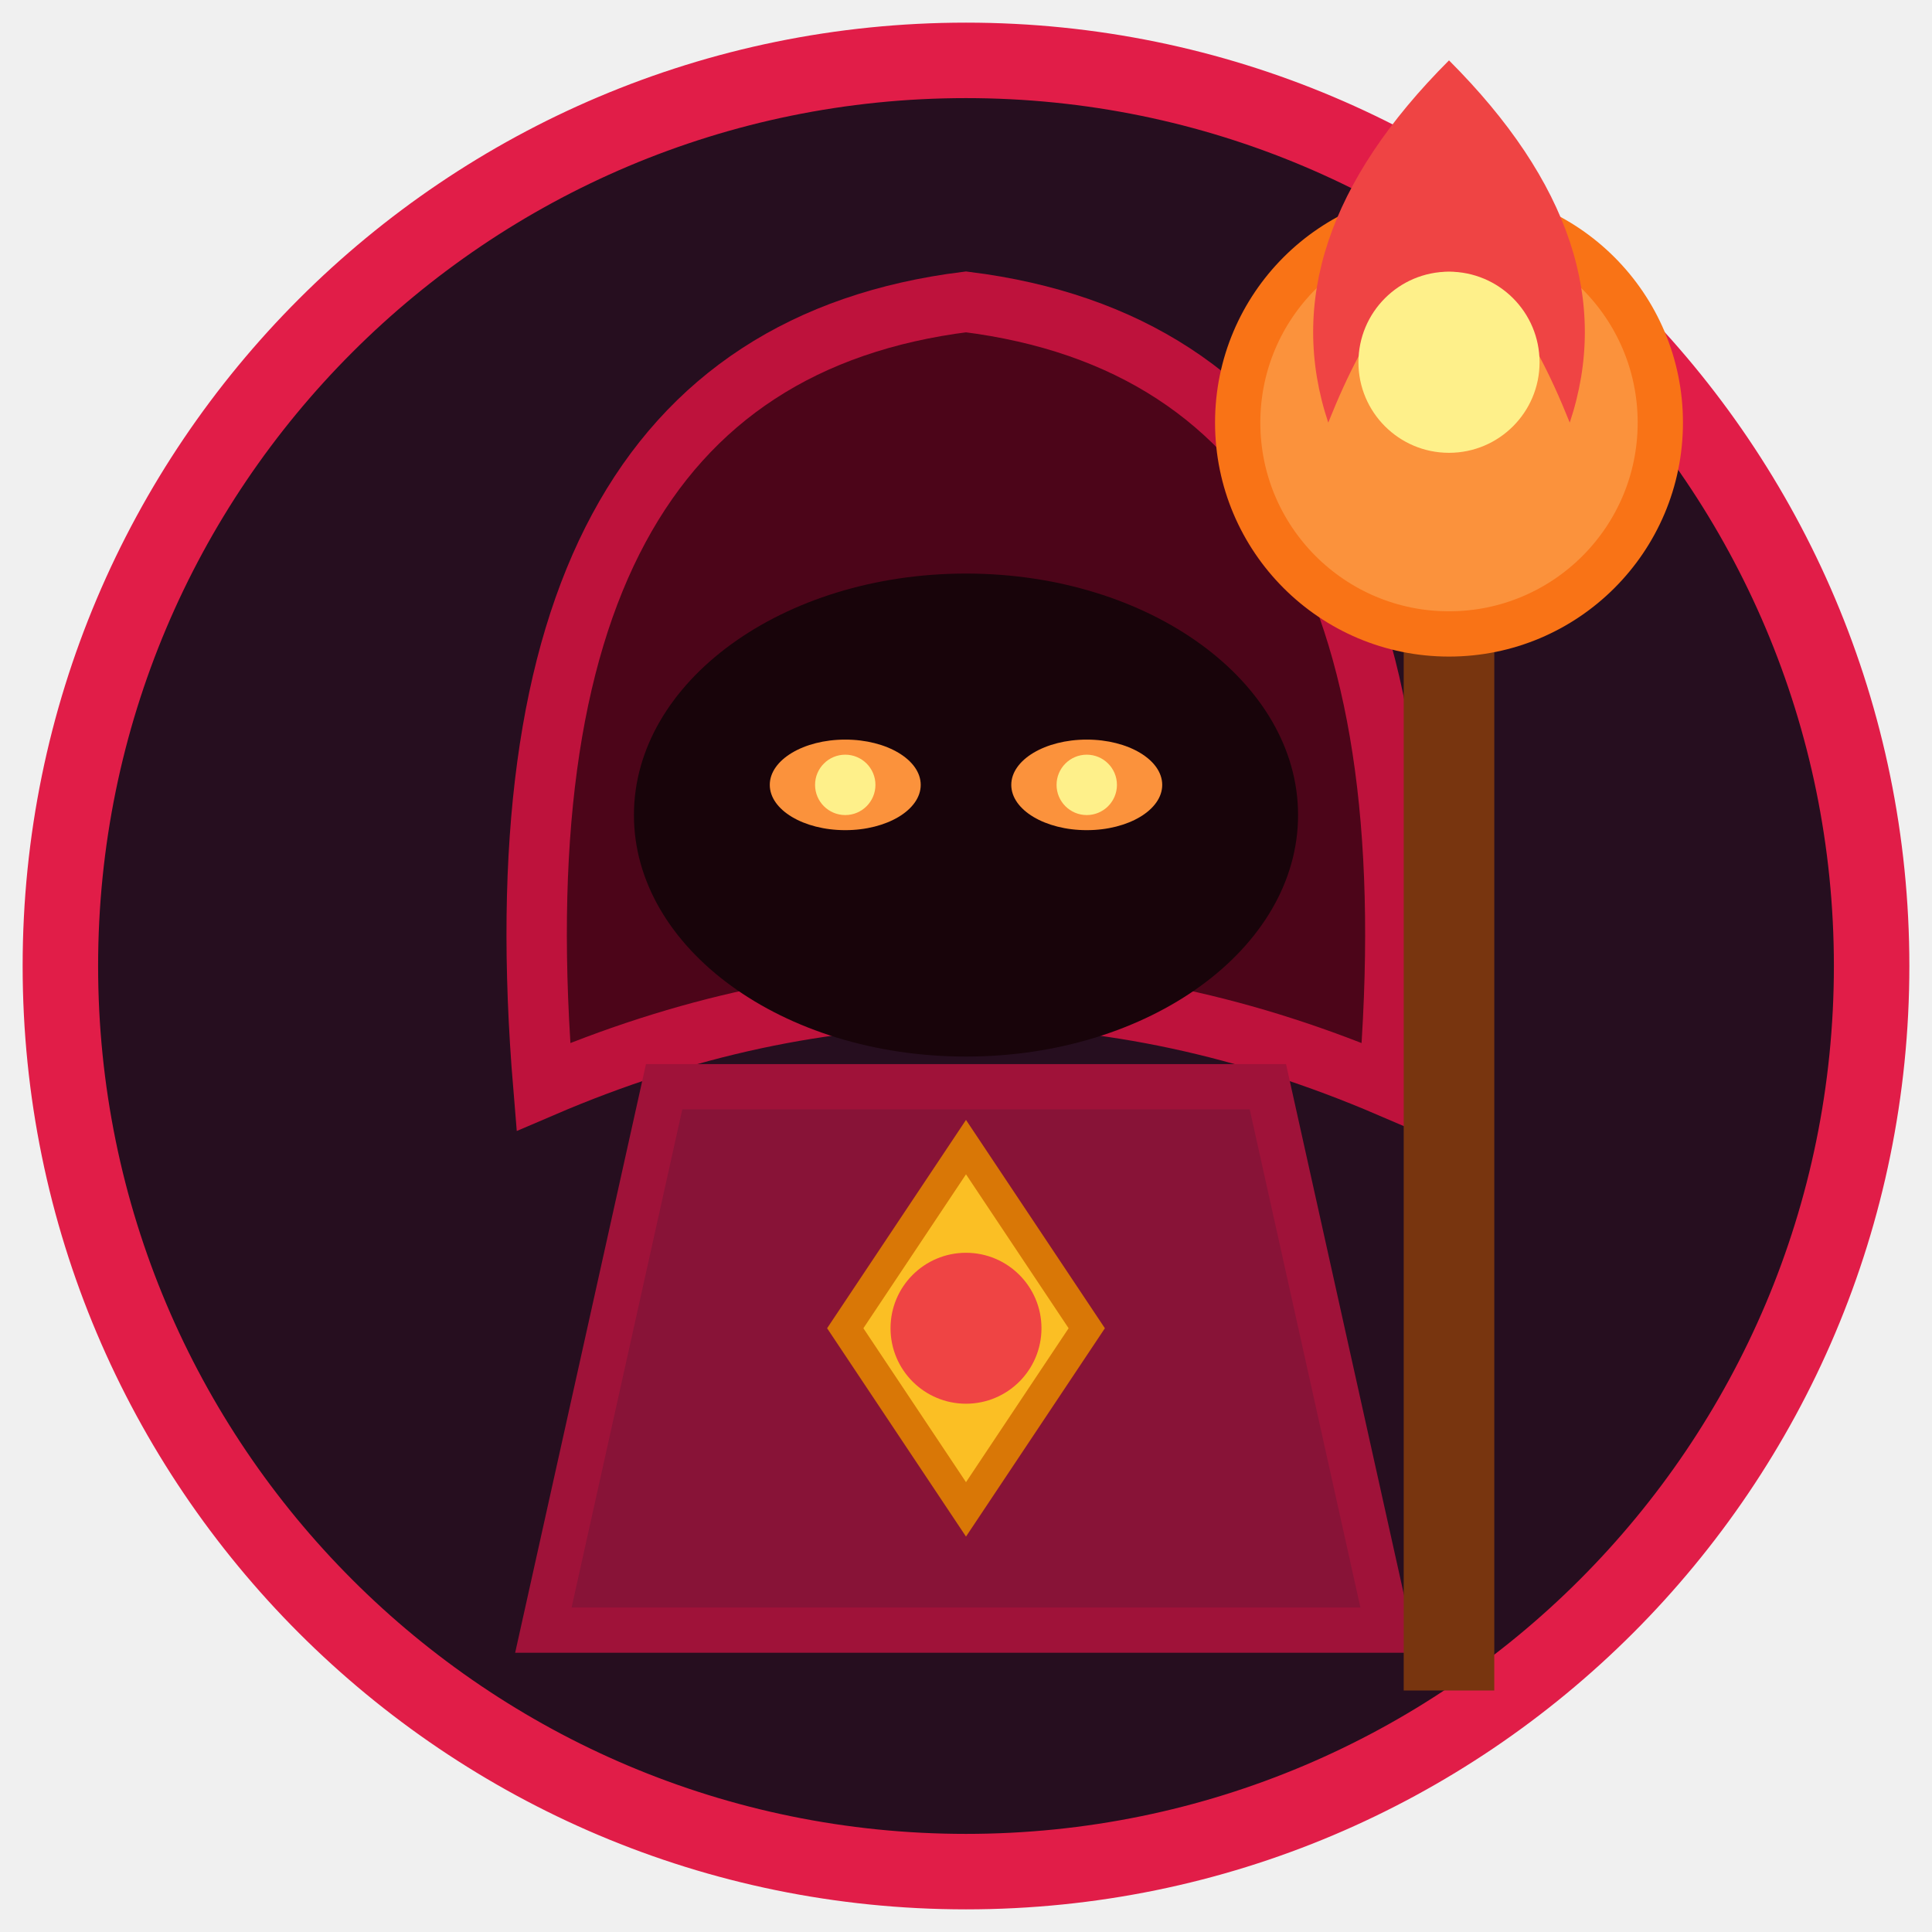
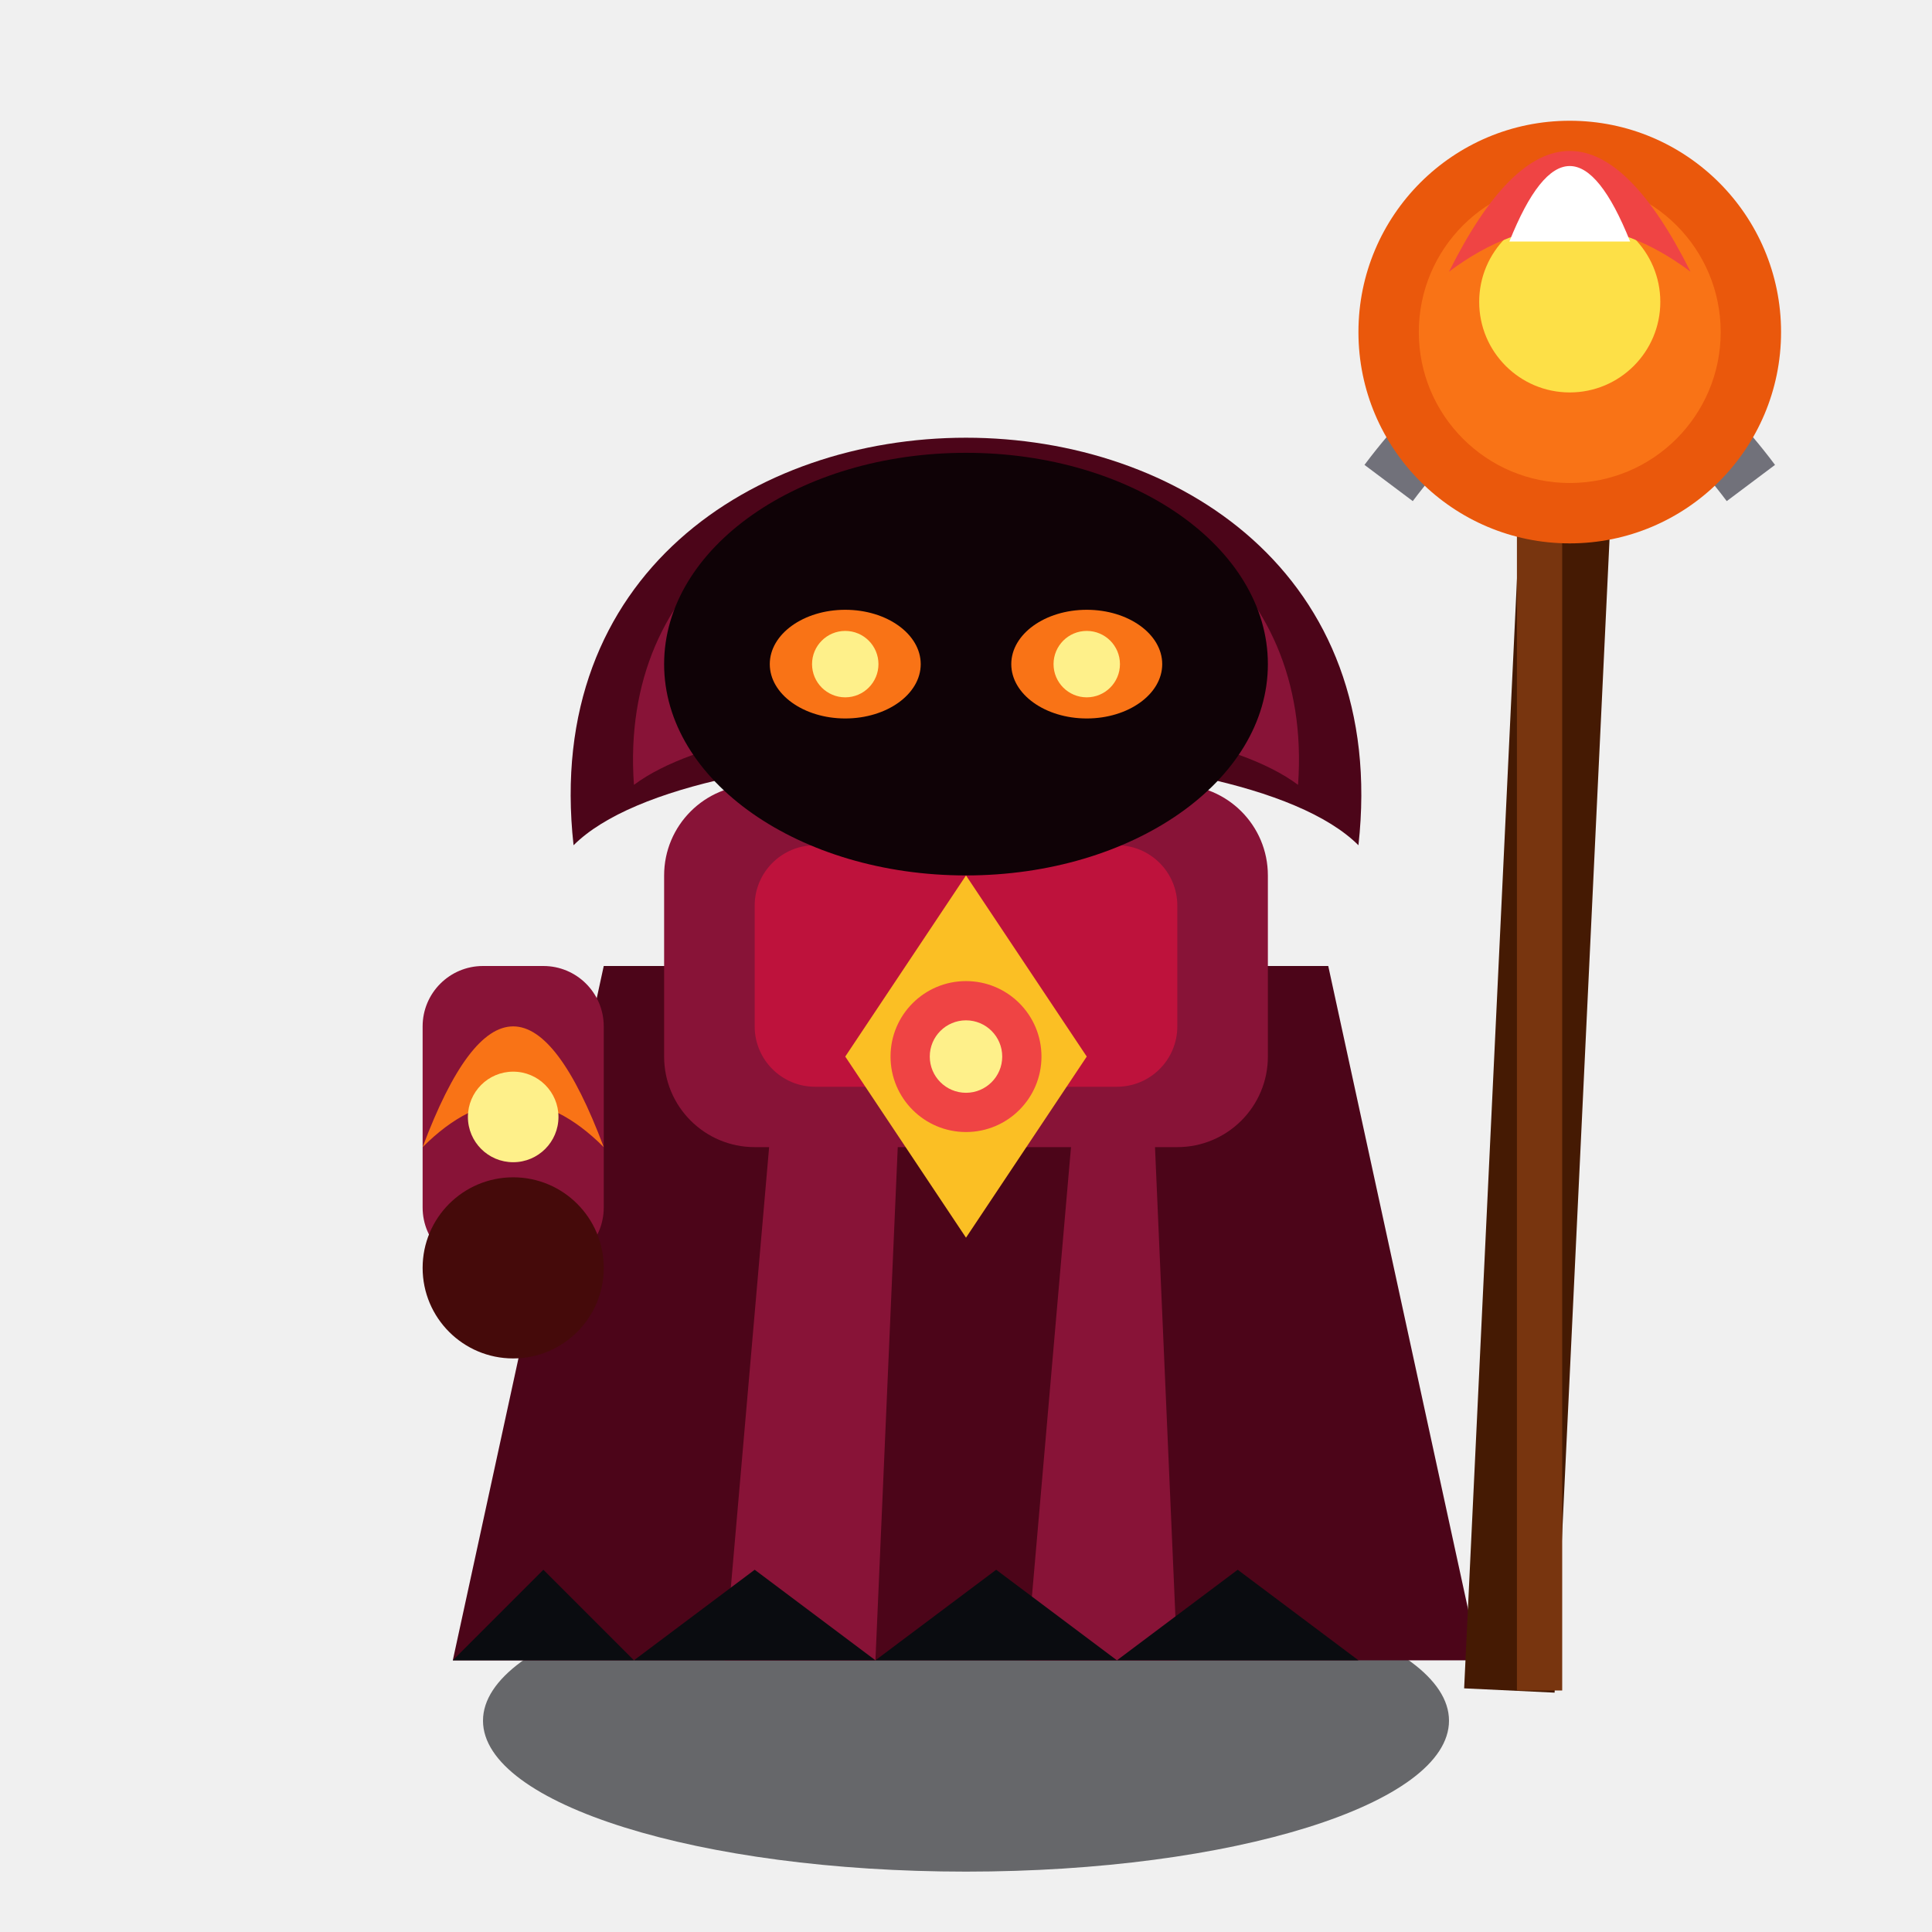
<svg xmlns="http://www.w3.org/2000/svg" viewBox="0 0 64 64" width="64" height="64">
-   <circle cx="32" cy="32" r="30" fill="#260e1f" stroke="#e11d48" stroke-width="2.5" />
-   <path d="M 18 36 Q 16 12 32 10 Q 48 12 46 36 Q 32 30 18 36 Z" fill="#4c0519" stroke="#be123c" stroke-width="2" />
-   <ellipse cx="32" cy="27" rx="11" ry="8" fill="#18040a" />
-   <ellipse cx="28" cy="26" rx="2.5" ry="1.5" fill="#fb923c" />
-   <circle cx="28" cy="26" r="1" fill="#fef08a" />
-   <ellipse cx="36" cy="26" rx="2.5" ry="1.5" fill="#fb923c" />
-   <circle cx="36" cy="26" r="1" fill="#fef08a" />
-   <path d="M 22 36 L 42 36 L 46 54 L 18 54 Z" fill="#881337" stroke="#9f1239" stroke-width="1.5" />
-   <polygon points="32,38 36,44 32,50 28,44" fill="#fbbf24" stroke="#d97706" stroke-width="1" />
-   <circle cx="32" cy="44" r="2.5" fill="#ef4444" />
-   <line x1="48" y1="56" x2="48" y2="16" stroke="#78350f" stroke-width="3" />
-   <circle cx="48" cy="14" r="7" fill="#fb923c" stroke="#f97316" stroke-width="1.5" />
-   <path d="M 44 14 Q 48 4 52 14 Q 54 8 48 2 Q 42 8 44 14 Z" fill="#ef4444" />
-   <circle cx="48" cy="12" r="3" fill="#fef08a" />
+   <ellipse cx="32" cy="57" rx="16" ry="5" fill="#0a0c10" opacity="0.6" />
+   <path d="M20 32 L44 32 L49 55 L15 55 Z" fill="#4c0519" />
+   <path d="M26 32 L24 55 L29 55 L30 32 Z" fill="#881337" />
+   <path d="M36 32 L34 55 L39 55 L38 32 Z" fill="#881337" />
+   <polygon points="15,55 18,52 21,55 25,52 29,55 33,52 37,55 41,52 45,55 49,55" fill="#0a0c10" />
+   <rect x="22" y="26" width="20" height="12" rx="3" fill="#881337" />
+   <rect x="25" y="28" width="14" height="8" rx="2" fill="#be123c" />
+   <polygon points="32,29 36,35 32,41 28,35" fill="#fbbf24" />
+   <circle cx="32" cy="35" r="2.5" fill="#ef4444" />
+   <circle cx="32" cy="35" r="1.2" fill="#fef08a" />
+   <path d="M19 28 C17 10, 47 10, 45 28 C41 24, 23 24, 19 28 Z" fill="#4c0519" />
+   <path d="M21 26 C20 12, 44 12, 43 26 C39 23, 25 23, 21 26 Z" fill="#881337" />
+   <ellipse cx="32" cy="22" rx="10" ry="7" fill="#0f0206" />
+   <ellipse cx="28" cy="22" rx="2.5" ry="1.8" fill="#f97316" />
+   <circle cx="28" cy="22" r="1.1" fill="#fef08a" />
+   <ellipse cx="36" cy="22" rx="2.5" ry="1.8" fill="#f97316" />
+   <circle cx="36" cy="22" r="1.1" fill="#fef08a" />
+   <g transform="translate(10, 24)">
+     <rect x="4" y="8" width="6" height="10" rx="2" fill="#881337" />
+     <circle cx="7" cy="18" r="3" fill="#450a0a" />
+     <path d="M4 14 Q7 6 10 14 Q7 11 4 14 Z" fill="#f97316" />
+     <circle cx="7" cy="13" r="1.5" fill="#fef08a" />
+   </g>
+   <g transform="translate(42, 6)">
+     <line x1="10" y1="8" x2="8" y2="50" stroke="#451a03" stroke-width="3" />
+     <line x1="9" y1="8" x2="9" y2="50" stroke="#78350f" stroke-width="1.5" />
+     <path d="M4 10 Q10 2 16 10" stroke="#71717a" stroke-width="2" fill="none" />
+     <circle cx="10" cy="10" r="2" fill="#3f3f46" />
+     <circle cx="10" cy="5" r="7" fill="#ea580c" />
+     <circle cx="10" cy="5" r="5" fill="#f97316" />
+     <circle cx="10" cy="4" r="3" fill="#fde047" />
+     <path d="M6 3 Q10 -5 14 3 Q10 0 6 3 Z" fill="#ef4444" />
+     <path d="M8 2 Q10 -3 12 2 Z" fill="#ffffff" />
+   </g>
</svg>
